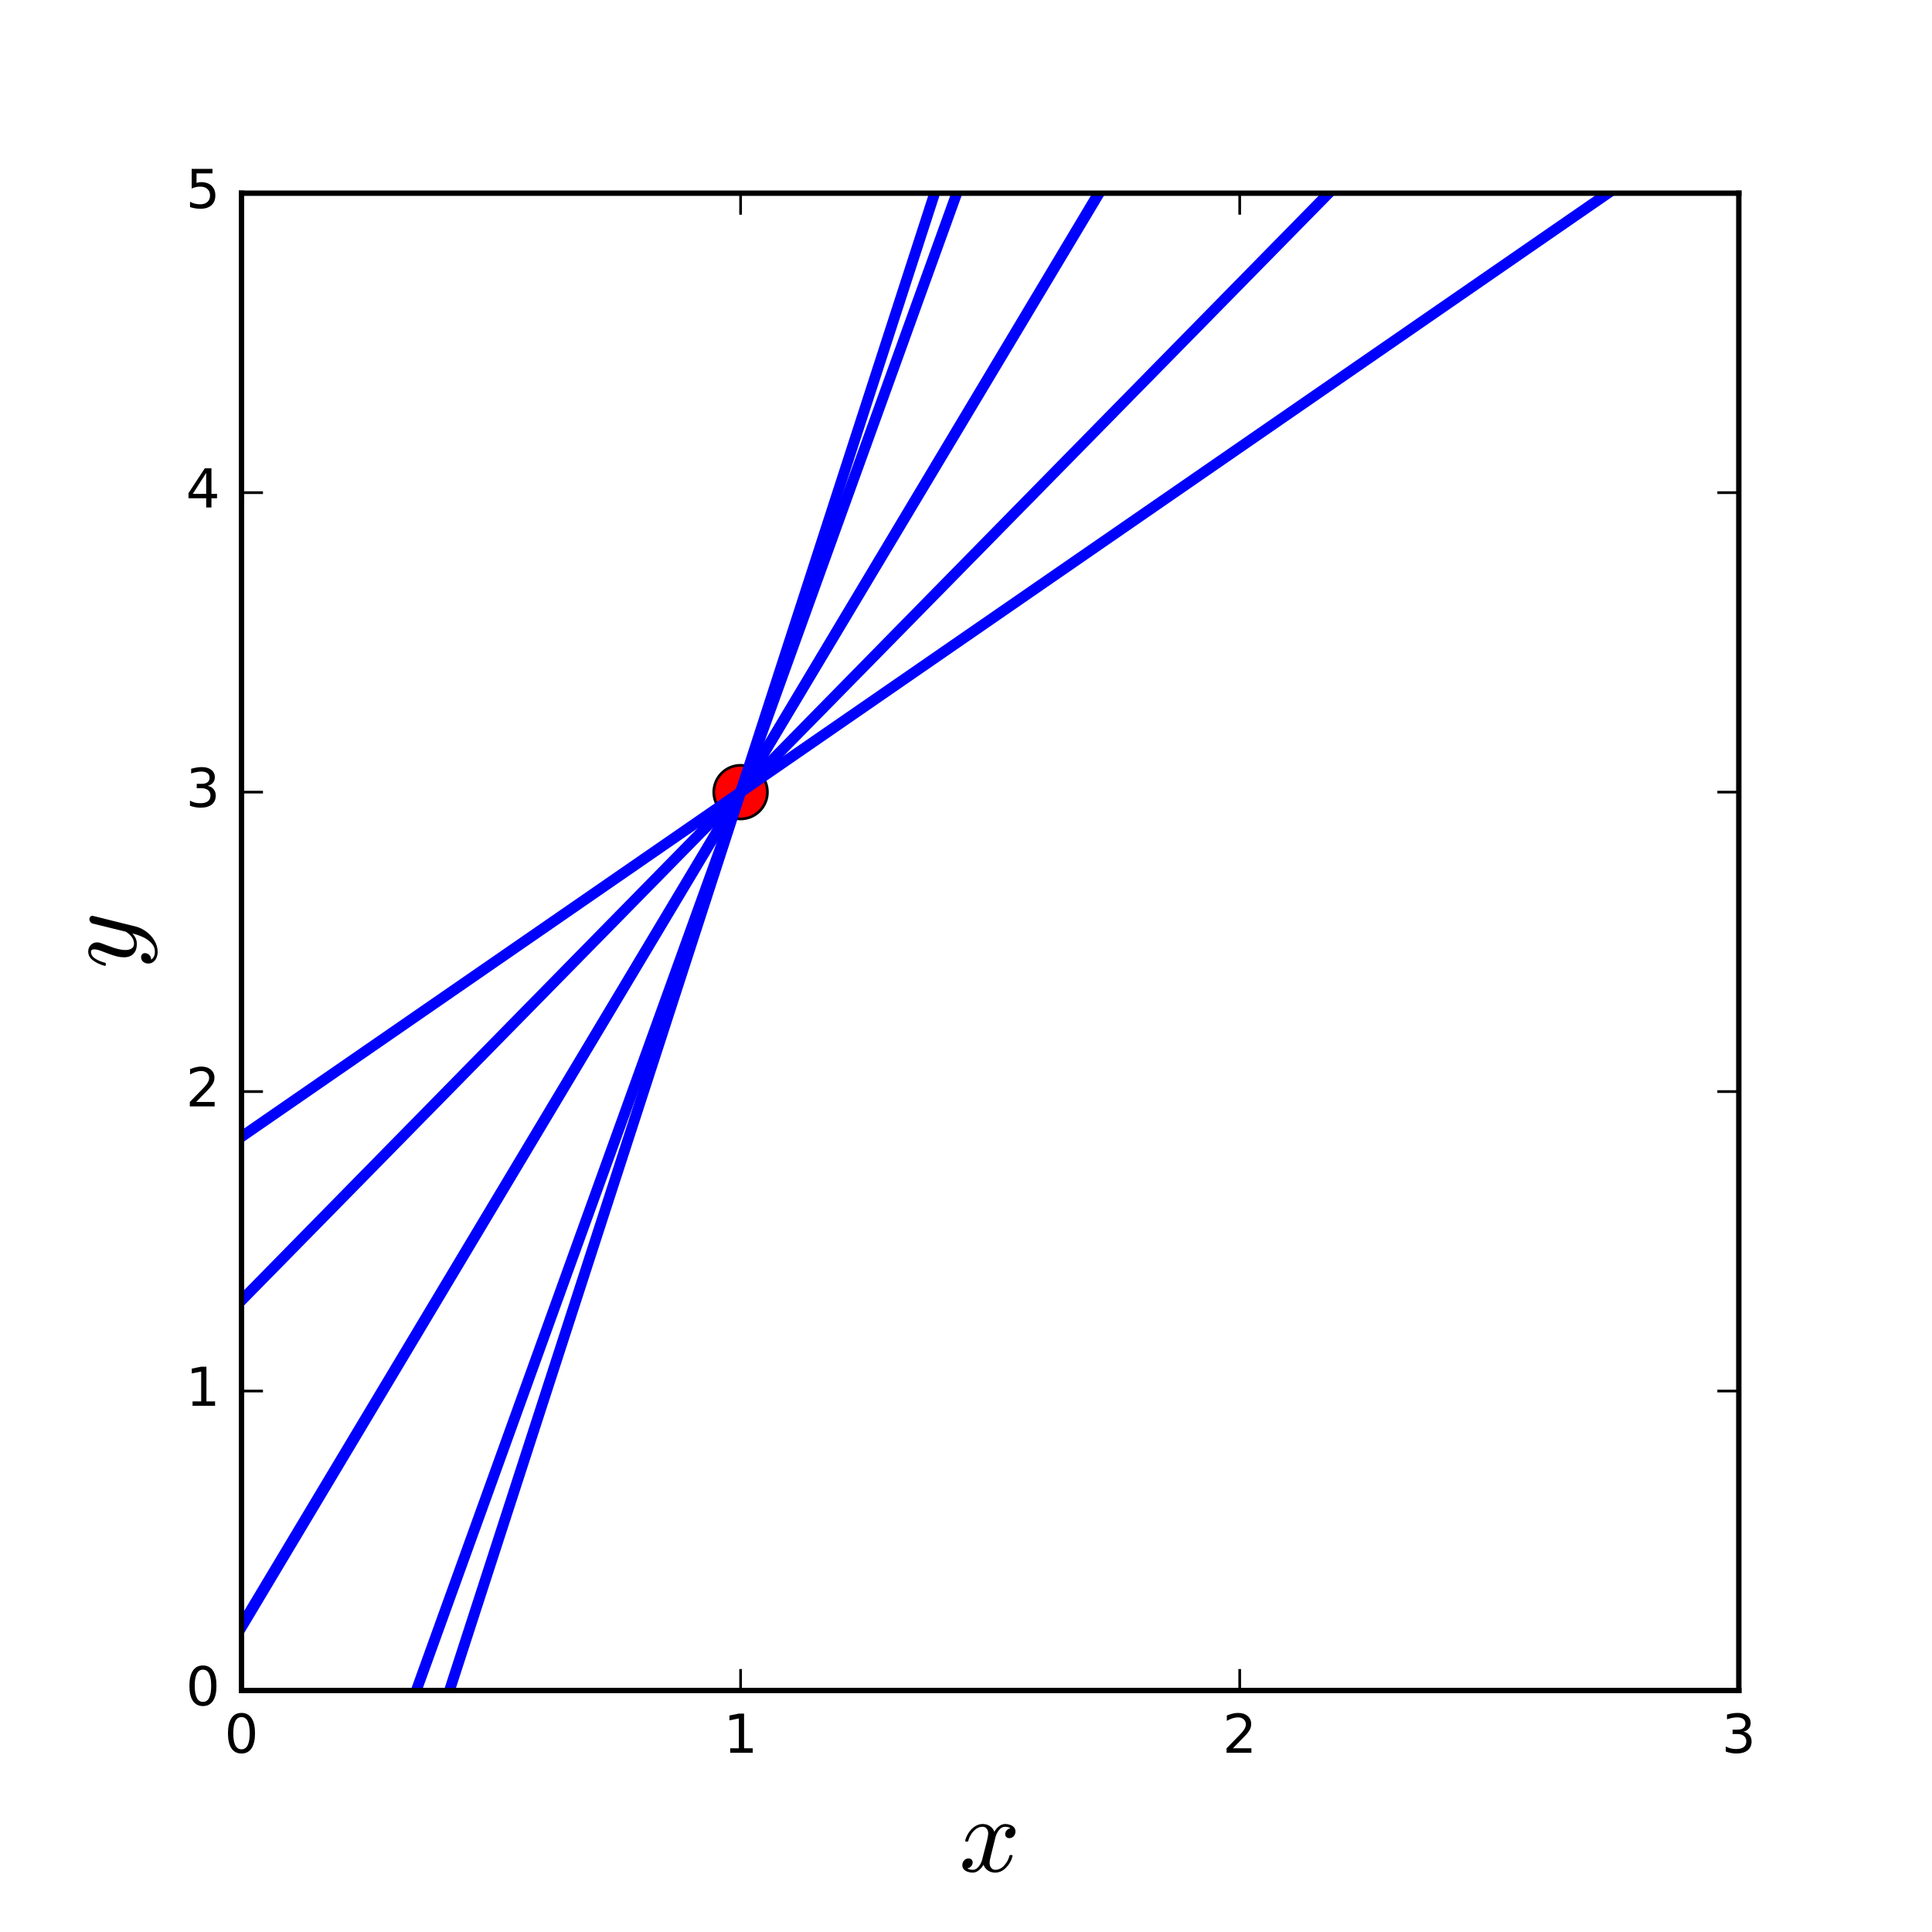
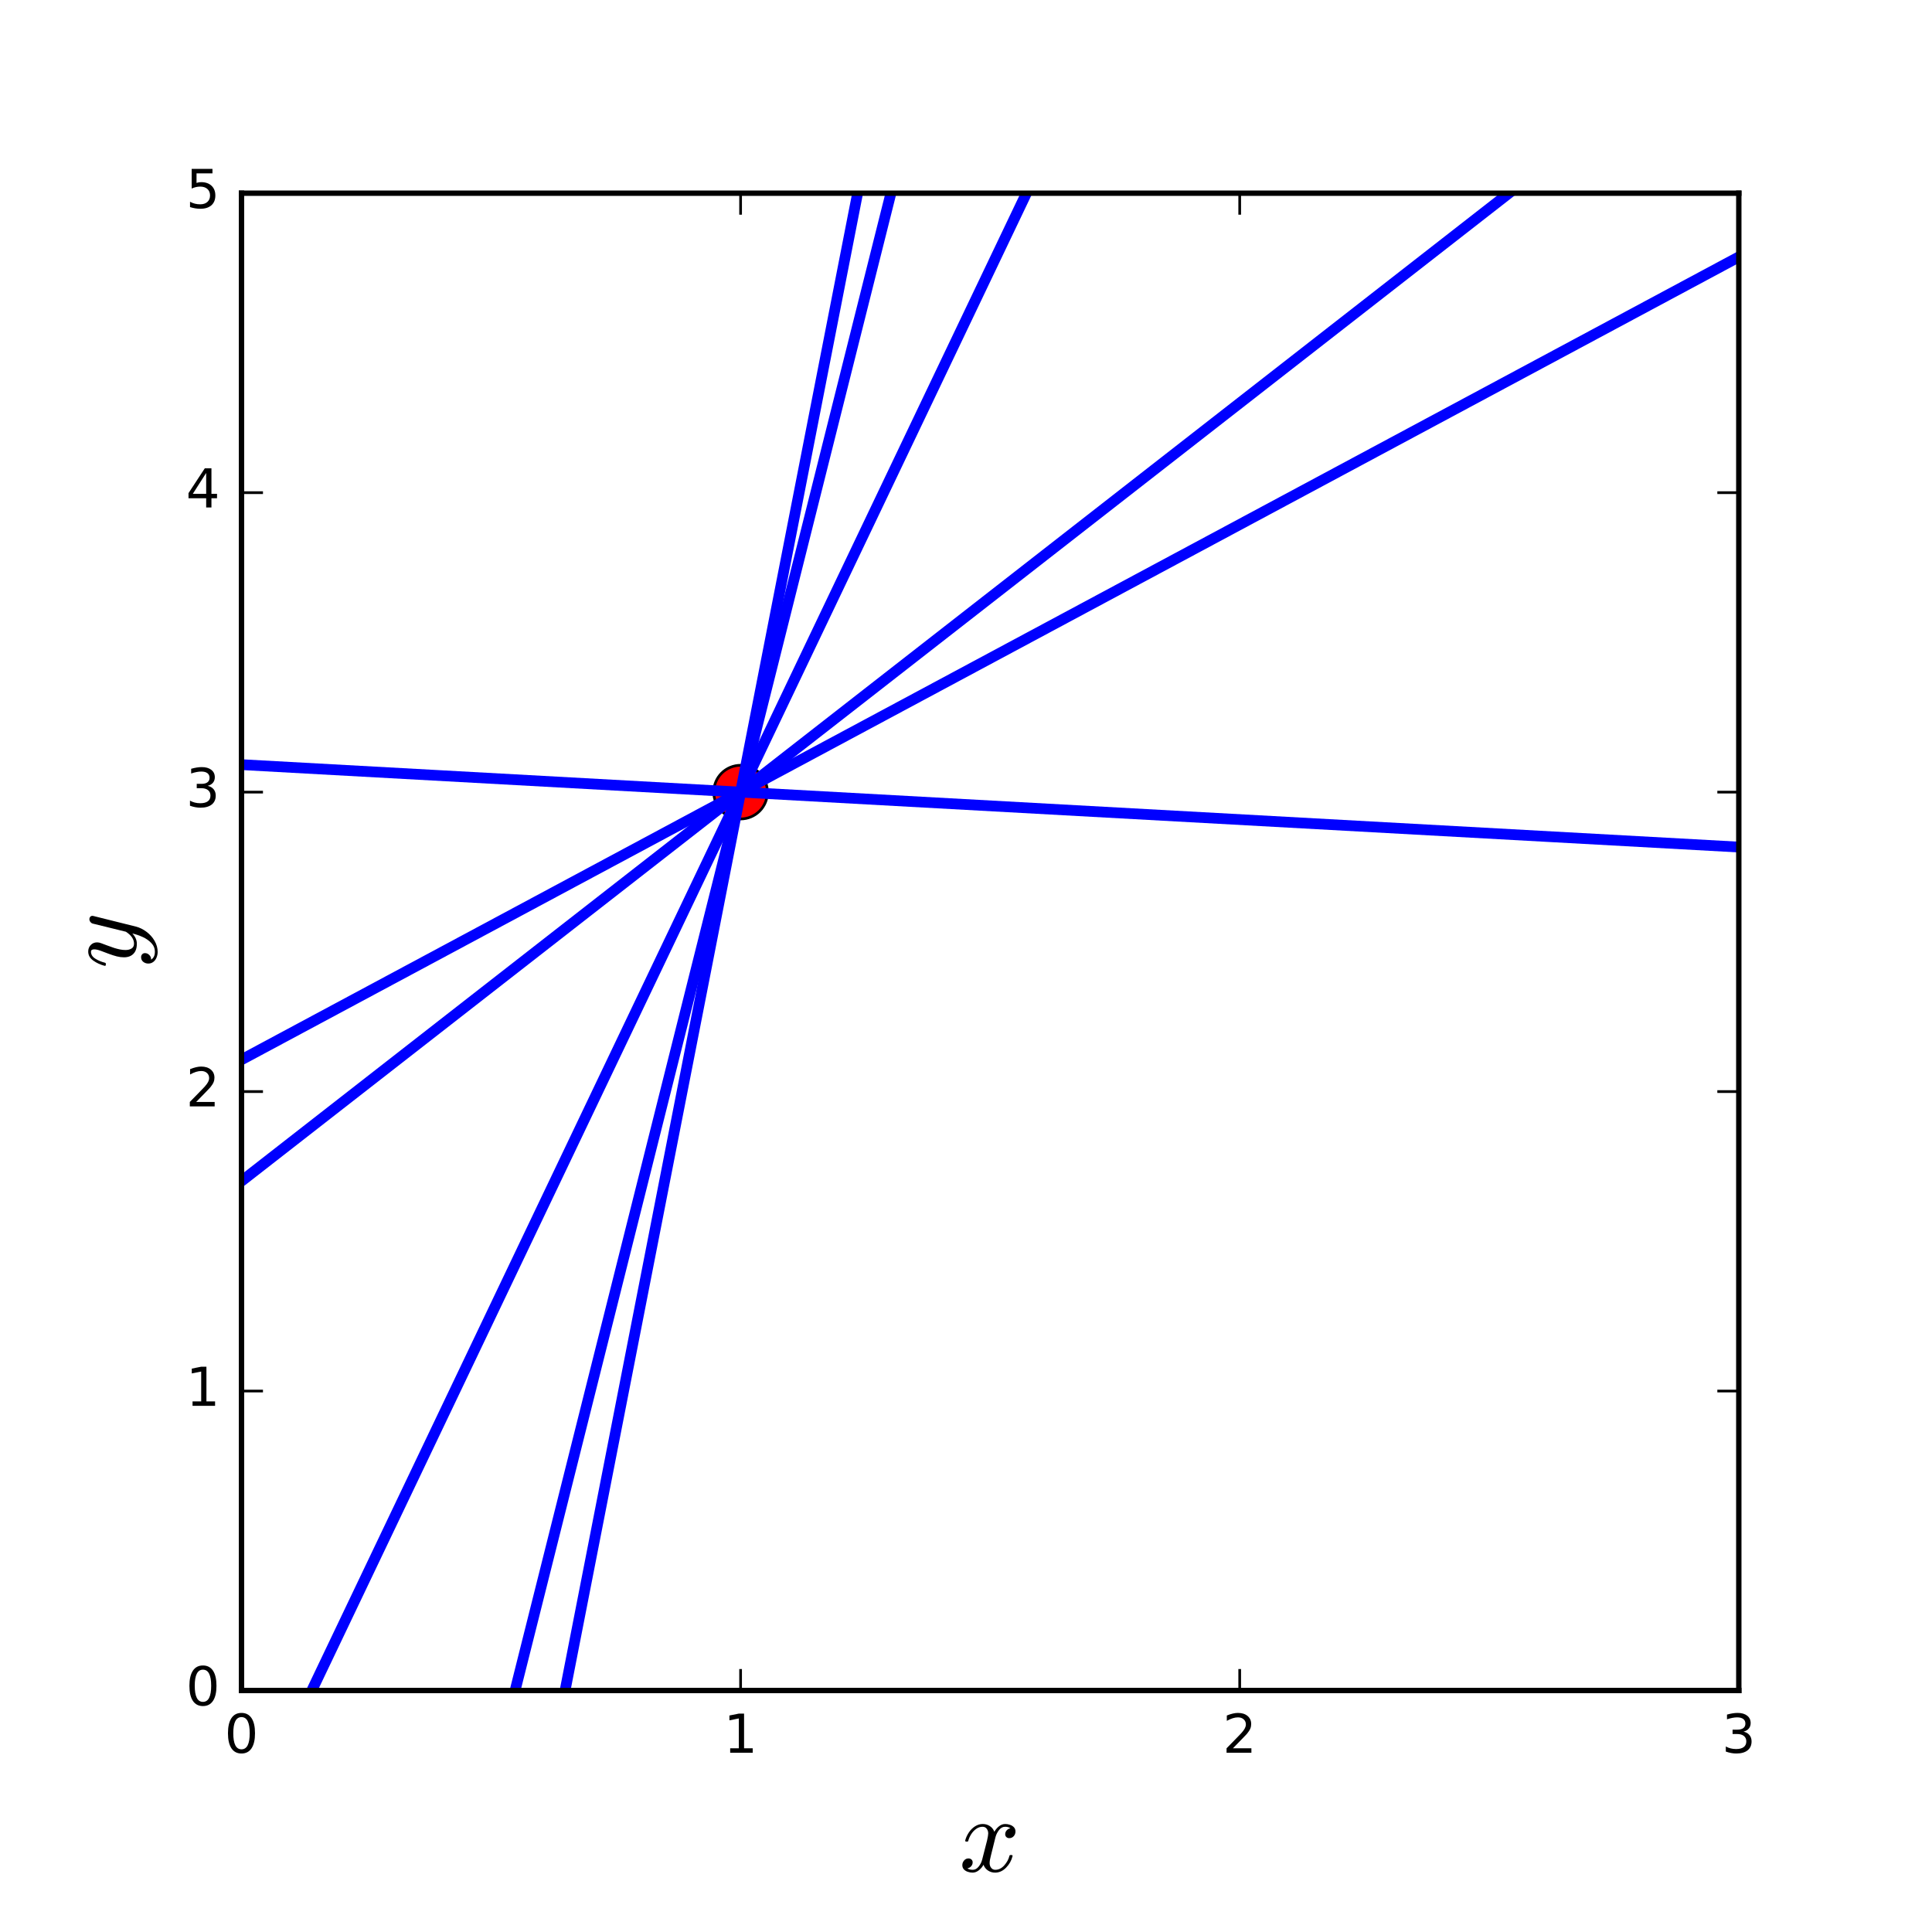
<svg xmlns="http://www.w3.org/2000/svg" xmlns:xlink="http://www.w3.org/1999/xlink" height="360pt" version="1.1" viewBox="0 0 360 360" width="360pt">
  <defs>
    <style type="text/css">
*{stroke-linecap:butt;stroke-linejoin:round;stroke-miterlimit:100000;}
  </style>
  </defs>
  <g id="figure_1">
    <g id="patch_1">
      <path d="M 0 360  L 360 360  L 360 0  L 0 0  L 0 360  z " style="fill:none;" />
    </g>
    <g id="axes_1">
      <g id="patch_2">
        <path d="M 45 315  L 324 315  L 324 36  L 45 36  L 45 315  z " style="fill:none;" />
      </g>
      <g id="line2d_1">
        <defs>
-           <path d="M 0 5  C 1.326 5 2.598 4.473 3.536 3.536  C 4.473 2.598 5 1.326 5 0  C 5 -1.326 4.473 -2.598 3.536 -3.536  C 2.598 -4.473 1.326 -5 0 -5  C -1.326 -5 -2.598 -4.473 -3.536 -3.536  C -4.473 -2.598 -5 -1.326 -5 0  C -5 1.326 -4.473 2.598 -3.536 3.536  C -2.598 4.473 -1.326 5 0 5  z " id="m2559bb9dee" style="stroke:#000000;stroke-width:0.5;" />
+           <path d="M 0 5  C 1.326 5 2.598 4.473 3.536 3.536  C 4.473 2.598 5 1.326 5 0  C 5 -1.326 4.473 -2.598 3.536 -3.536  C 2.598 -4.473 1.326 -5 0 -5  C -1.326 -5 -2.598 -4.473 -3.536 -3.536  C -4.473 -2.598 -5 -1.326 -5 0  C -5 1.326 -4.473 2.598 -3.536 3.536  C -2.598 4.473 -1.326 5 0 5  z " id="m5ffe09aa8d" style="stroke:#000000;stroke-width:0.5;" />
        </defs>
-         <g clip-path="url(#p641887759c)">
-           <use style="fill:#ff0000;stroke:#000000;stroke-width:0.5;" x="138.0" xlink:href="#m2559bb9dee" y="147.6" />
+         <g clip-path="url(#p8789176aae)">
+           <use style="fill:#ff0000;stroke:#000000;stroke-width:0.5;" x="138.0" xlink:href="#m5ffe09aa8d" y="147.6" />
        </g>
      </g>
      <g id="line2d_2">
-         <path clip-path="url(#p641887759c)" d="M 45 434.601  M 68.85 361  L 186.152 -1  " style="fill:none;stroke:#0000ff;stroke-linecap:square;stroke-width:2.0;" />
+         <path clip-path="url(#p8789176aae)" d="M 45 142.481  L 324 157.838  " style="fill:none;stroke:#0000ff;stroke-linecap:square;stroke-width:2.0;" />
      </g>
      <g id="line2d_3">
-         <path clip-path="url(#p641887759c)" d="M 45 405.23  M 60.966 361  L 191.642 -1  " style="fill:none;stroke:#0000ff;stroke-linecap:square;stroke-width:2.0;" />
+         <path clip-path="url(#p8789176aae)" d="M 45 197.463  L 324 47.875  " style="fill:none;stroke:#0000ff;stroke-linecap:square;stroke-width:2.0;" />
      </g>
      <g id="line2d_4">
-         <path clip-path="url(#p641887759c)" d="M 45 211.817  L 324 19.165  " style="fill:none;stroke:#0000ff;stroke-linecap:square;stroke-width:2.0;" />
+         <path clip-path="url(#p8789176aae)" d="M 45 518.116  M 84.436 361  L 175.299 -1  " style="fill:none;stroke:#0000ff;stroke-linecap:square;stroke-width:2.0;" />
      </g>
      <g id="line2d_5">
-         <path clip-path="url(#p641887759c)" d="M 45 303.186  L 226.824 -1  " style="fill:none;stroke:#0000ff;stroke-linecap:square;stroke-width:2.0;" />
+         <path clip-path="url(#p8789176aae)" d="M 45 623.608  M 96.307 361  L 167.033 -1  " style="fill:none;stroke:#0000ff;stroke-linecap:square;stroke-width:2.0;" />
      </g>
      <g id="line2d_6">
-         <path clip-path="url(#p641887759c)" d="M 45 302.934  L 226.968 -1  " style="fill:none;stroke:#0000ff;stroke-linecap:square;stroke-width:2.0;" />
+         <path clip-path="url(#p8789176aae)" d="M 45 342.446  L 208.927 -1  " style="fill:none;stroke:#0000ff;stroke-linecap:square;stroke-width:2.0;" />
      </g>
      <g id="line2d_7">
-         <path clip-path="url(#p641887759c)" d="M 45 242.315  L 283.909 -1  " style="fill:none;stroke:#0000ff;stroke-linecap:square;stroke-width:2.0;" />
+         <path clip-path="url(#p8789176aae)" d="M 45 220.094  L 324 2.611  " style="fill:none;stroke:#0000ff;stroke-linecap:square;stroke-width:2.0;" />
      </g>
      <g id="patch_3">
        <path d="M 324 315  L 324 36  " style="fill:none;stroke:#000000;stroke-linecap:square;stroke-linejoin:miter;" />
      </g>
      <g id="patch_4">
        <path d="M 45 315  L 324 315  " style="fill:none;stroke:#000000;stroke-linecap:square;stroke-linejoin:miter;" />
      </g>
      <g id="patch_5">
+         <path d="M 45 36  L 324 36  " style="fill:none;stroke:#000000;stroke-linecap:square;stroke-linejoin:miter;" />
+       </g>
+       <g id="patch_6">
        <path d="M 45 315  L 45 36  " style="fill:none;stroke:#000000;stroke-linecap:square;stroke-linejoin:miter;" />
-       </g>
-       <g id="patch_6">
-         <path d="M 45 36  L 324 36  " style="fill:none;stroke:#000000;stroke-linecap:square;stroke-linejoin:miter;" />
      </g>
      <g id="matplotlib.axis_1">
        <g id="xtick_1">
          <g id="line2d_8">
            <defs>
-               <path d="M 0 0  L 0 -4  " id="mdfc2f26412" style="stroke:#000000;stroke-width:0.5;" />
-             </defs>
-             <g>
-               <use style="stroke:#000000;stroke-width:0.5;" x="45.0" xlink:href="#mdfc2f26412" y="315.0" />
+               <path d="M 0 0  L 0 -4  " id="mf92d65fd65" style="stroke:#000000;stroke-width:0.5;" />
+             </defs>
+             <g>
+               <use style="stroke:#000000;stroke-width:0.5;" x="45.0" xlink:href="#mf92d65fd65" y="315.0" />
            </g>
          </g>
          <g id="line2d_9">
            <defs>
-               <path d="M 0 0  L 0 4  " id="m6e433e536a" style="stroke:#000000;stroke-width:0.5;" />
-             </defs>
-             <g>
-               <use style="stroke:#000000;stroke-width:0.5;" x="45.0" xlink:href="#m6e433e536a" y="36.0" />
+               <path d="M 0 0  L 0 4  " id="m0d79e41424" style="stroke:#000000;stroke-width:0.5;" />
+             </defs>
+             <g>
+               <use style="stroke:#000000;stroke-width:0.5;" x="45.0" xlink:href="#m0d79e41424" y="36.0" />
            </g>
          </g>
          <g id="text_1">
            <defs>
              <path d="M 31.781 66.406  Q 24.172 66.406 20.328 58.906  Q 16.5 51.422 16.5 36.375  Q 16.5 21.391 20.328 13.891  Q 24.172 6.391 31.781 6.391  Q 39.453 6.391 43.281 13.891  Q 47.125 21.391 47.125 36.375  Q 47.125 51.422 43.281 58.906  Q 39.453 66.406 31.781 66.406  M 31.781 74.219  Q 44.047 74.219 50.516 64.516  Q 56.984 54.828 56.984 36.375  Q 56.984 17.969 50.516 8.266  Q 44.047 -1.422 31.781 -1.422  Q 19.531 -1.422 13.062 8.266  Q 6.594 17.969 6.594 36.375  Q 6.594 54.828 13.062 64.516  Q 19.531 74.219 31.781 74.219  " id="BitstreamVeraSans-Roman-30" />
            </defs>
            <g transform="translate(41.81875 326.5984)scale(0.1 -0.1)">
              <use xlink:href="#BitstreamVeraSans-Roman-30" />
            </g>
          </g>
        </g>
        <g id="xtick_2">
          <g id="line2d_10">
            <g>
-               <use style="stroke:#000000;stroke-width:0.5;" x="138.0" xlink:href="#mdfc2f26412" y="315.0" />
+               <use style="stroke:#000000;stroke-width:0.5;" x="138.0" xlink:href="#mf92d65fd65" y="315.0" />
            </g>
          </g>
          <g id="line2d_11">
            <g>
-               <use style="stroke:#000000;stroke-width:0.5;" x="138.0" xlink:href="#m6e433e536a" y="36.0" />
+               <use style="stroke:#000000;stroke-width:0.5;" x="138.0" xlink:href="#m0d79e41424" y="36.0" />
            </g>
          </g>
          <g id="text_2">
            <defs>
              <path d="M 12.406 8.297  L 28.516 8.297  L 28.516 63.922  L 10.984 60.406  L 10.984 69.391  L 28.422 72.906  L 38.281 72.906  L 38.281 8.297  L 54.391 8.297  L 54.391 0  L 12.406 0  z " id="BitstreamVeraSans-Roman-31" />
            </defs>
            <g transform="translate(134.8187 326.5984)scale(0.1 -0.1)">
              <use xlink:href="#BitstreamVeraSans-Roman-31" />
            </g>
          </g>
        </g>
        <g id="xtick_3">
          <g id="line2d_12">
            <g>
-               <use style="stroke:#000000;stroke-width:0.5;" x="231.0" xlink:href="#mdfc2f26412" y="315.0" />
+               <use style="stroke:#000000;stroke-width:0.5;" x="231.0" xlink:href="#mf92d65fd65" y="315.0" />
            </g>
          </g>
          <g id="line2d_13">
            <g>
-               <use style="stroke:#000000;stroke-width:0.5;" x="231.0" xlink:href="#m6e433e536a" y="36.0" />
+               <use style="stroke:#000000;stroke-width:0.5;" x="231.0" xlink:href="#m0d79e41424" y="36.0" />
            </g>
          </g>
          <g id="text_3">
            <defs>
              <path d="M 19.188 8.297  L 53.609 8.297  L 53.609 0  L 7.328 0  L 7.328 8.297  Q 12.938 14.109 22.625 23.891  Q 32.328 33.688 34.812 36.531  Q 39.547 41.844 41.422 45.531  Q 43.312 49.219 43.312 52.781  Q 43.312 58.594 39.234 62.25  Q 35.156 65.922 28.609 65.922  Q 23.969 65.922 18.812 64.312  Q 13.672 62.703 7.812 59.422  L 7.812 69.391  Q 13.766 71.781 18.938 73  Q 24.125 74.219 28.422 74.219  Q 39.75 74.219 46.484 68.547  Q 53.219 62.891 53.219 53.422  Q 53.219 48.922 51.531 44.891  Q 49.859 40.875 45.406 35.406  Q 44.188 33.984 37.641 27.219  Q 31.109 20.453 19.188 8.297  " id="BitstreamVeraSans-Roman-32" />
            </defs>
            <g transform="translate(227.8187 326.5984)scale(0.1 -0.1)">
              <use xlink:href="#BitstreamVeraSans-Roman-32" />
            </g>
          </g>
        </g>
        <g id="xtick_4">
          <g id="line2d_14">
            <g>
-               <use style="stroke:#000000;stroke-width:0.5;" x="324.0" xlink:href="#mdfc2f26412" y="315.0" />
+               <use style="stroke:#000000;stroke-width:0.5;" x="324.0" xlink:href="#mf92d65fd65" y="315.0" />
            </g>
          </g>
          <g id="line2d_15">
            <g>
-               <use style="stroke:#000000;stroke-width:0.5;" x="324.0" xlink:href="#m6e433e536a" y="36.0" />
+               <use style="stroke:#000000;stroke-width:0.5;" x="324.0" xlink:href="#m0d79e41424" y="36.0" />
            </g>
          </g>
          <g id="text_4">
            <defs>
              <path d="M 40.578 39.312  Q 47.656 37.797 51.625 33  Q 55.609 28.219 55.609 21.188  Q 55.609 10.406 48.188 4.484  Q 40.766 -1.422 27.094 -1.422  Q 22.516 -1.422 17.656 -0.516  Q 12.797 0.391 7.625 2.203  L 7.625 11.719  Q 11.719 9.328 16.594 8.109  Q 21.484 6.891 26.812 6.891  Q 36.078 6.891 40.938 10.547  Q 45.797 14.203 45.797 21.188  Q 45.797 27.641 41.281 31.266  Q 36.766 34.906 28.719 34.906  L 20.219 34.906  L 20.219 43.016  L 29.109 43.016  Q 36.375 43.016 40.234 45.922  Q 44.094 48.828 44.094 54.297  Q 44.094 59.906 40.109 62.906  Q 36.141 65.922 28.719 65.922  Q 24.656 65.922 20.016 65.031  Q 15.375 64.156 9.812 62.312  L 9.812 71.094  Q 15.438 72.656 20.344 73.438  Q 25.25 74.219 29.594 74.219  Q 40.828 74.219 47.359 69.109  Q 53.906 64.016 53.906 55.328  Q 53.906 49.266 50.438 45.094  Q 46.969 40.922 40.578 39.312  " id="BitstreamVeraSans-Roman-33" />
            </defs>
            <g transform="translate(320.8188 326.5984)scale(0.1 -0.1)">
              <use xlink:href="#BitstreamVeraSans-Roman-33" />
            </g>
          </g>
        </g>
        <g id="text_5">
          <defs>
            <path d="M 7.812 2.875  Q 9.578 1.516 12.797 1.516  Q 15.922 1.516 18.312 4.516  Q 20.703 7.516 21.578 11.078  L 26.125 28.812  Q 27.203 33.641 27.203 35.406  Q 27.203 37.891 25.812 39.75  Q 24.422 41.609 21.922 41.609  Q 18.75 41.609 15.969 39.625  Q 13.188 37.641 11.281 34.594  Q 9.375 31.547 8.594 28.422  Q 8.406 27.781 7.812 27.781  L 6.594 27.781  Q 5.812 27.781 5.812 28.719  L 5.812 29  Q 6.781 32.719 9.125 36.25  Q 11.469 39.797 14.859 41.984  Q 18.266 44.188 22.125 44.188  Q 25.781 44.188 28.734 42.234  Q 31.688 40.281 32.906 36.922  Q 34.625 39.984 37.281 42.078  Q 39.938 44.188 43.109 44.188  Q 45.266 44.188 47.5 43.422  Q 49.75 42.672 51.172 41.109  Q 52.594 39.547 52.594 37.203  Q 52.594 34.672 50.953 32.828  Q 49.312 31 46.781 31  Q 45.172 31 44.094 32.031  Q 43.016 33.062 43.016 34.625  Q 43.016 36.719 44.453 38.297  Q 45.906 39.891 47.906 40.188  Q 46.094 41.609 42.922 41.609  Q 39.703 41.609 37.328 38.625  Q 34.969 35.641 33.984 31.984  L 29.594 14.312  Q 28.516 10.297 28.516 7.719  Q 28.516 5.172 29.953 3.344  Q 31.391 1.516 33.797 1.516  Q 38.484 1.516 42.156 5.641  Q 45.844 9.766 47.016 14.703  Q 47.219 15.281 47.797 15.281  L 49.031 15.281  Q 49.422 15.281 49.656 15.016  Q 49.906 14.75 49.906 14.406  Q 49.906 14.312 49.812 14.109  Q 48.391 8.156 43.844 3.516  Q 39.312 -1.125 33.594 -1.125  Q 29.938 -1.125 26.984 0.844  Q 24.031 2.828 22.797 6.203  Q 21.234 3.266 18.469 1.062  Q 15.719 -1.125 12.594 -1.125  Q 10.453 -1.125 8.172 -0.359  Q 5.906 0.391 4.484 1.953  Q 3.078 3.516 3.078 5.906  Q 3.078 8.25 4.703 10.172  Q 6.344 12.109 8.797 12.109  Q 10.453 12.109 11.578 11.109  Q 12.703 10.109 12.703 8.5  Q 12.703 6.391 11.297 4.828  Q 9.906 3.266 7.812 2.875  " id="Cmmi10-78" />
          </defs>
          <g transform="translate(178.7 348.875)scale(0.2 -0.2)">
            <use transform="translate(0.0 0.8125)" xlink:href="#Cmmi10-78" />
          </g>
        </g>
      </g>
      <g id="matplotlib.axis_2">
        <g id="ytick_1">
          <g id="line2d_16">
            <defs>
-               <path d="M 0 0  L 4 0  " id="m2e9c691fba" style="stroke:#000000;stroke-width:0.5;" />
-             </defs>
-             <g>
-               <use style="stroke:#000000;stroke-width:0.5;" x="45.0" xlink:href="#m2e9c691fba" y="315.0" />
+               <path d="M 0 0  L 4 0  " id="mbdcd26c17b" style="stroke:#000000;stroke-width:0.5;" />
+             </defs>
+             <g>
+               <use style="stroke:#000000;stroke-width:0.5;" x="45.0" xlink:href="#mbdcd26c17b" y="315.0" />
            </g>
          </g>
          <g id="line2d_17">
            <defs>
-               <path d="M 0 0  L -4 0  " id="m2c0a9e566d" style="stroke:#000000;stroke-width:0.5;" />
-             </defs>
-             <g>
-               <use style="stroke:#000000;stroke-width:0.5;" x="324.0" xlink:href="#m2c0a9e566d" y="315.0" />
+               <path d="M 0 0  L -4 0  " id="ma363d979a3" style="stroke:#000000;stroke-width:0.5;" />
+             </defs>
+             <g>
+               <use style="stroke:#000000;stroke-width:0.5;" x="324.0" xlink:href="#ma363d979a3" y="315.0" />
            </g>
          </g>
          <g id="text_6">
            <g transform="translate(34.6375 317.7594)scale(0.1 -0.1)">
              <use xlink:href="#BitstreamVeraSans-Roman-30" />
            </g>
          </g>
        </g>
        <g id="ytick_2">
          <g id="line2d_18">
            <g>
-               <use style="stroke:#000000;stroke-width:0.5;" x="45.0" xlink:href="#m2e9c691fba" y="259.2" />
+               <use style="stroke:#000000;stroke-width:0.5;" x="45.0" xlink:href="#mbdcd26c17b" y="259.2" />
            </g>
          </g>
          <g id="line2d_19">
            <g>
-               <use style="stroke:#000000;stroke-width:0.5;" x="324.0" xlink:href="#m2c0a9e566d" y="259.2" />
+               <use style="stroke:#000000;stroke-width:0.5;" x="324.0" xlink:href="#ma363d979a3" y="259.2" />
            </g>
          </g>
          <g id="text_7">
            <g transform="translate(34.6375 261.9594)scale(0.1 -0.1)">
              <use xlink:href="#BitstreamVeraSans-Roman-31" />
            </g>
          </g>
        </g>
        <g id="ytick_3">
          <g id="line2d_20">
            <g>
-               <use style="stroke:#000000;stroke-width:0.5;" x="45.0" xlink:href="#m2e9c691fba" y="203.4" />
+               <use style="stroke:#000000;stroke-width:0.5;" x="45.0" xlink:href="#mbdcd26c17b" y="203.4" />
            </g>
          </g>
          <g id="line2d_21">
            <g>
-               <use style="stroke:#000000;stroke-width:0.5;" x="324.0" xlink:href="#m2c0a9e566d" y="203.4" />
+               <use style="stroke:#000000;stroke-width:0.5;" x="324.0" xlink:href="#ma363d979a3" y="203.4" />
            </g>
          </g>
          <g id="text_8">
            <g transform="translate(34.6375 206.1594)scale(0.1 -0.1)">
              <use xlink:href="#BitstreamVeraSans-Roman-32" />
            </g>
          </g>
        </g>
        <g id="ytick_4">
          <g id="line2d_22">
            <g>
-               <use style="stroke:#000000;stroke-width:0.5;" x="45.0" xlink:href="#m2e9c691fba" y="147.6" />
+               <use style="stroke:#000000;stroke-width:0.5;" x="45.0" xlink:href="#mbdcd26c17b" y="147.6" />
            </g>
          </g>
          <g id="line2d_23">
            <g>
-               <use style="stroke:#000000;stroke-width:0.5;" x="324.0" xlink:href="#m2c0a9e566d" y="147.6" />
+               <use style="stroke:#000000;stroke-width:0.5;" x="324.0" xlink:href="#ma363d979a3" y="147.6" />
            </g>
          </g>
          <g id="text_9">
            <g transform="translate(34.6375 150.3594)scale(0.1 -0.1)">
              <use xlink:href="#BitstreamVeraSans-Roman-33" />
            </g>
          </g>
        </g>
        <g id="ytick_5">
          <g id="line2d_24">
            <g>
-               <use style="stroke:#000000;stroke-width:0.5;" x="45.0" xlink:href="#m2e9c691fba" y="91.8" />
+               <use style="stroke:#000000;stroke-width:0.5;" x="45.0" xlink:href="#mbdcd26c17b" y="91.8" />
            </g>
          </g>
          <g id="line2d_25">
            <g>
-               <use style="stroke:#000000;stroke-width:0.5;" x="324.0" xlink:href="#m2c0a9e566d" y="91.8" />
+               <use style="stroke:#000000;stroke-width:0.5;" x="324.0" xlink:href="#ma363d979a3" y="91.8" />
            </g>
          </g>
          <g id="text_10">
            <defs>
              <path d="M 37.797 64.312  L 12.891 25.391  L 37.797 25.391  z M 35.203 72.906  L 47.609 72.906  L 47.609 25.391  L 58.016 25.391  L 58.016 17.188  L 47.609 17.188  L 47.609 0  L 37.797 0  L 37.797 17.188  L 4.891 17.188  L 4.891 26.703  z " id="BitstreamVeraSans-Roman-34" />
            </defs>
            <g transform="translate(34.6375 94.55938)scale(0.1 -0.1)">
              <use xlink:href="#BitstreamVeraSans-Roman-34" />
            </g>
          </g>
        </g>
        <g id="ytick_6">
          <g id="line2d_26">
            <g>
-               <use style="stroke:#000000;stroke-width:0.5;" x="45.0" xlink:href="#m2e9c691fba" y="36.0" />
+               <use style="stroke:#000000;stroke-width:0.5;" x="45.0" xlink:href="#mbdcd26c17b" y="36.0" />
            </g>
          </g>
          <g id="line2d_27">
            <g>
-               <use style="stroke:#000000;stroke-width:0.5;" x="324.0" xlink:href="#m2c0a9e566d" y="36.0" />
+               <use style="stroke:#000000;stroke-width:0.5;" x="324.0" xlink:href="#ma363d979a3" y="36.0" />
            </g>
          </g>
          <g id="text_11">
            <defs>
              <path d="M 10.797 72.906  L 49.516 72.906  L 49.516 64.594  L 19.828 64.594  L 19.828 46.734  Q 21.969 47.469 24.109 47.828  Q 26.266 48.188 28.422 48.188  Q 40.625 48.188 47.75 41.5  Q 54.891 34.812 54.891 23.391  Q 54.891 11.625 47.562 5.094  Q 40.234 -1.422 26.906 -1.422  Q 22.312 -1.422 17.547 -0.641  Q 12.797 0.141 7.719 1.703  L 7.719 11.625  Q 12.109 9.234 16.797 8.062  Q 21.484 6.891 26.703 6.891  Q 35.156 6.891 40.078 11.328  Q 45.016 15.766 45.016 23.391  Q 45.016 31 40.078 35.438  Q 35.156 39.891 26.703 39.891  Q 22.75 39.891 18.812 39.016  Q 14.891 38.141 10.797 36.281  z " id="BitstreamVeraSans-Roman-35" />
            </defs>
            <g transform="translate(34.6375 38.75937)scale(0.1 -0.1)">
              <use xlink:href="#BitstreamVeraSans-Roman-35" />
            </g>
          </g>
        </g>
        <g id="text_12">
          <defs>
            <path d="M 8.406 -14.312  Q 10.5 -17.922 15.719 -17.922  Q 20.453 -17.922 23.922 -14.594  Q 27.391 -11.281 29.516 -6.562  Q 31.641 -1.859 32.812 3.078  Q 28.375 -1.125 23.188 -1.125  Q 19.234 -1.125 16.453 0.234  Q 13.672 1.609 12.125 4.312  Q 10.594 7.031 10.594 10.891  Q 10.594 14.156 11.469 17.594  Q 12.359 21.047 13.938 25.266  Q 15.531 29.5 16.703 32.625  Q 18.016 36.281 18.016 38.625  Q 18.016 41.609 15.828 41.609  Q 11.859 41.609 9.297 37.531  Q 6.734 33.453 5.516 28.422  Q 5.328 27.781 4.688 27.781  L 3.516 27.781  Q 2.688 27.781 2.688 28.719  L 2.688 29  Q 4.297 34.969 7.609 39.578  Q 10.938 44.188 16.016 44.188  Q 19.578 44.188 22.047 41.844  Q 24.516 39.5 24.516 35.891  Q 24.516 34.031 23.688 31.984  Q 23.25 30.766 21.688 26.656  Q 20.125 22.562 19.281 19.875  Q 18.453 17.188 17.922 14.594  Q 17.391 12.016 17.391 9.422  Q 17.391 6.109 18.797 3.812  Q 20.219 1.516 23.297 1.516  Q 29.5 1.516 34.422 9.078  L 42 39.891  Q 42.328 41.219 43.547 42.156  Q 44.781 43.109 46.188 43.109  Q 47.406 43.109 48.312 42.328  Q 49.219 41.547 49.219 40.281  Q 49.219 39.703 49.125 39.5  L 39.203 -0.297  Q 37.891 -5.422 34.375 -10.109  Q 30.859 -14.797 25.906 -17.656  Q 20.953 -20.516 15.578 -20.516  Q 12.984 -20.516 10.438 -19.5  Q 7.906 -18.5 6.344 -16.5  Q 4.781 -14.5 4.781 -11.812  Q 4.781 -9.078 6.391 -7.078  Q 8.016 -5.078 10.688 -5.078  Q 12.312 -5.078 13.406 -6.078  Q 14.5 -7.078 14.5 -8.688  Q 14.5 -10.984 12.781 -12.688  Q 11.078 -14.406 8.797 -14.406  Q 8.688 -14.359 8.594 -14.328  Q 8.5 -14.312 8.406 -14.312  " id="Cmmi10-79" />
          </defs>
          <g transform="translate(25.4375 180.5)rotate(-90.0)scale(0.2 -0.2)">
            <use transform="translate(0.0 0.8125)" xlink:href="#Cmmi10-79" />
          </g>
        </g>
      </g>
    </g>
  </g>
  <defs>
-     <clipPath id="p641887759c">
+     <clipPath id="p8789176aae">
      <rect height="279.0" width="279.0" x="45.0" y="36.0" />
    </clipPath>
  </defs>
</svg>
